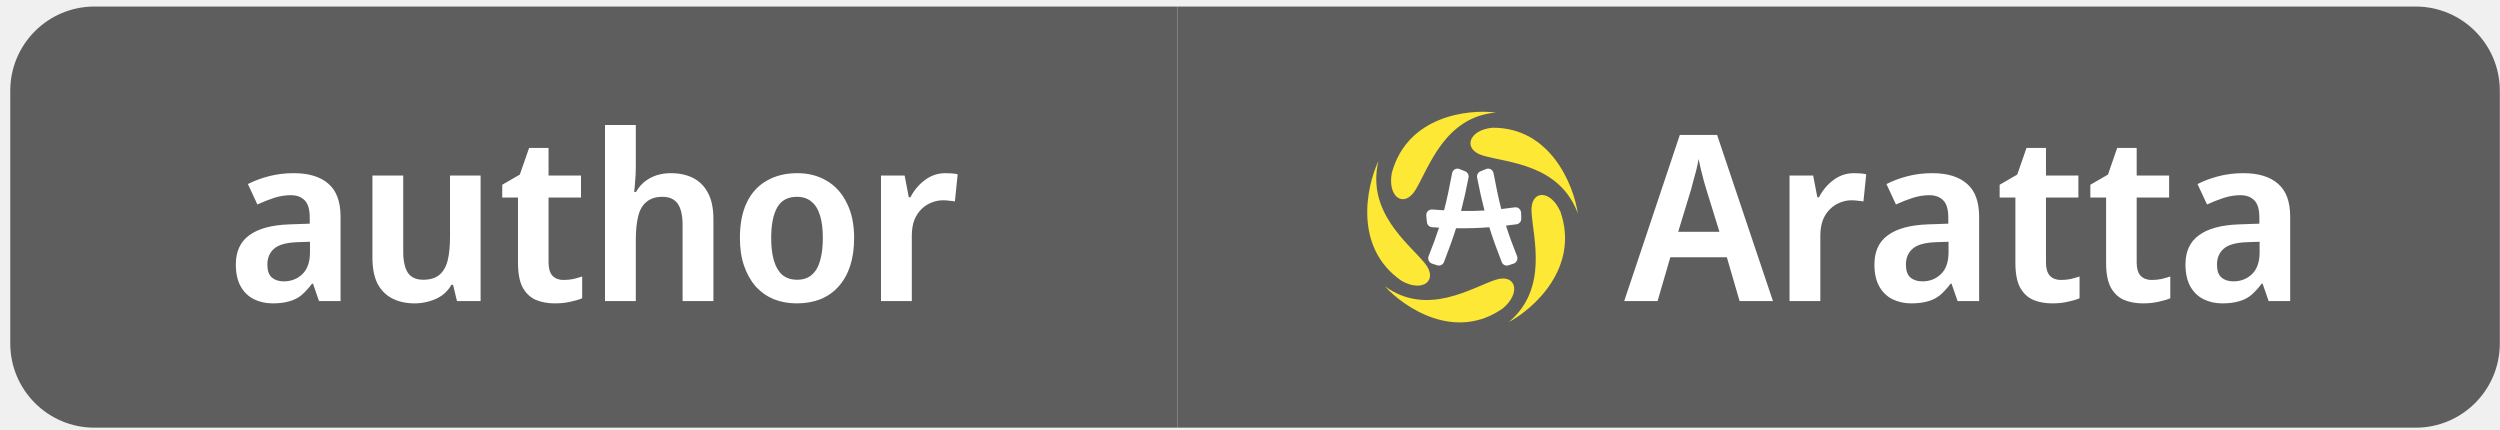
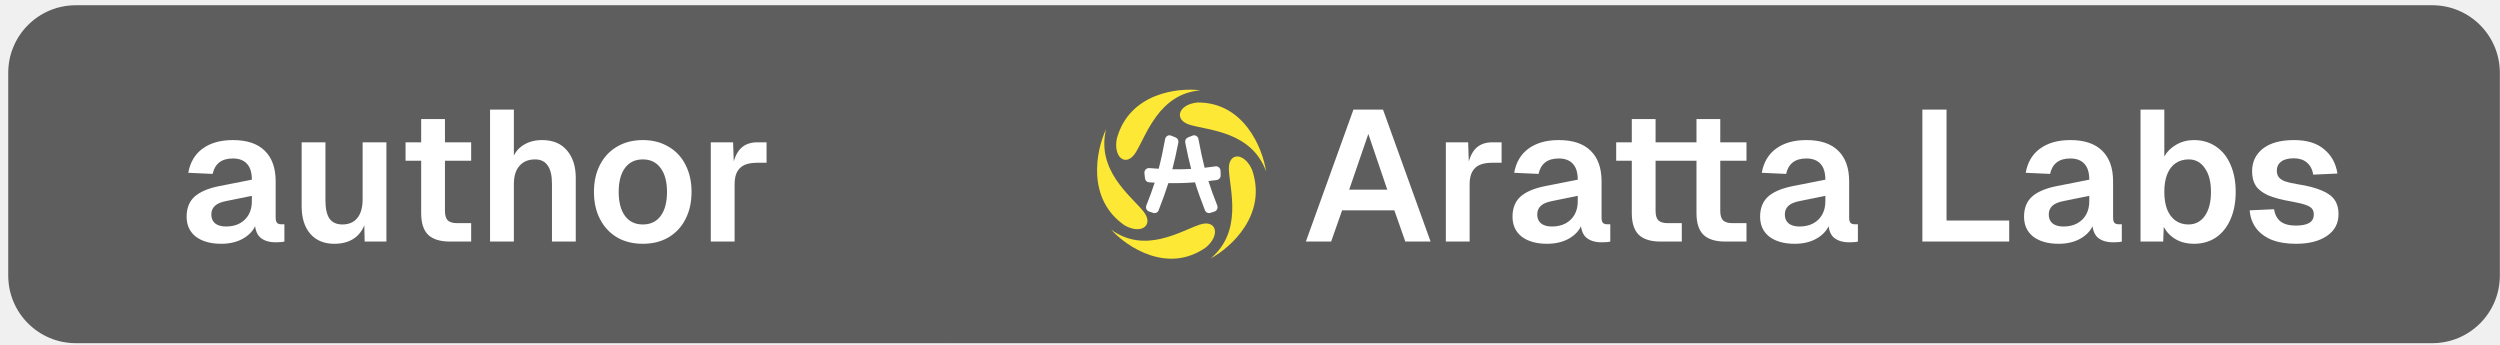
- <svg xmlns="http://www.w3.org/2000/svg" width="134" height="23" viewBox="0 0 134 23" fill="none">
+ <svg xmlns="http://www.w3.org/2000/svg" width="167" height="23" viewBox="0 0 167 23" fill="none">
  <g clip-path="url(#clip0_398_584)">
-     <rect x="0.549" y="0.349" width="133.442" height="22.576" rx="4.515" fill="white" />
+     <rect x="0.549" y="0.349" width="166.442" height="22.576" rx="4.515" fill="white" />
    <rect width="62.576" height="22.576" transform="translate(0.549194 0.348511)" fill="#5E5E5E" />
-     <path d="M15.745 9.282C16.557 9.282 17.178 9.473 17.608 9.854C18.038 10.226 18.254 10.814 18.254 11.617V16.136H17.099L16.776 15.205H16.726C16.544 15.445 16.358 15.648 16.168 15.813C15.977 15.971 15.758 16.082 15.51 16.149C15.261 16.223 14.963 16.261 14.616 16.261C14.243 16.261 13.908 16.186 13.61 16.037C13.312 15.888 13.076 15.66 12.902 15.354C12.728 15.04 12.641 14.646 12.641 14.175C12.641 13.479 12.881 12.958 13.361 12.61C13.842 12.254 14.562 12.059 15.522 12.026L16.602 11.989V11.654C16.602 11.223 16.511 10.917 16.329 10.735C16.147 10.553 15.899 10.462 15.584 10.462C15.286 10.462 14.984 10.512 14.678 10.611C14.38 10.71 14.086 10.826 13.796 10.959L13.287 9.866C13.626 9.692 14.003 9.551 14.417 9.444C14.831 9.336 15.274 9.282 15.745 9.282ZM15.907 12.982C15.319 13.007 14.909 13.127 14.678 13.343C14.446 13.55 14.33 13.831 14.33 14.187C14.33 14.502 14.409 14.729 14.566 14.87C14.732 15.011 14.947 15.081 15.212 15.081C15.601 15.081 15.932 14.953 16.205 14.696C16.478 14.431 16.615 14.042 16.615 13.529V12.958L15.907 12.982ZM25.76 9.407V16.136H24.494L24.283 15.267H24.196C24.064 15.499 23.894 15.689 23.687 15.838C23.48 15.979 23.252 16.082 23.004 16.149C22.756 16.223 22.499 16.261 22.234 16.261C21.77 16.261 21.369 16.174 21.03 16C20.69 15.826 20.425 15.561 20.235 15.205C20.053 14.841 19.962 14.373 19.962 13.802V9.407H21.613V13.492C21.613 13.988 21.696 14.365 21.862 14.621C22.035 14.87 22.309 14.994 22.681 14.994C23.054 14.994 23.343 14.907 23.55 14.733C23.765 14.551 23.915 14.29 23.997 13.951C24.08 13.612 24.121 13.194 24.121 12.697V9.407H25.76ZM30.198 15.006C30.38 15.006 30.554 14.99 30.719 14.957C30.893 14.915 31.055 14.87 31.204 14.82V15.987C31.03 16.062 30.819 16.124 30.57 16.174C30.322 16.232 30.045 16.261 29.738 16.261C29.358 16.261 29.018 16.198 28.72 16.074C28.422 15.942 28.186 15.718 28.012 15.404C27.847 15.089 27.764 14.65 27.764 14.088V10.586H26.92V9.903L27.863 9.357L28.36 7.929H29.403V9.407H31.142V10.586H29.403V14.075C29.403 14.39 29.474 14.626 29.614 14.783C29.763 14.932 29.958 15.006 30.198 15.006ZM34.079 8.947C34.079 9.212 34.067 9.473 34.042 9.729C34.026 9.978 34.009 10.164 33.992 10.288H34.092C34.224 10.056 34.382 9.87 34.564 9.729C34.754 9.58 34.965 9.469 35.197 9.394C35.437 9.32 35.685 9.282 35.942 9.282C36.414 9.282 36.819 9.369 37.159 9.543C37.498 9.717 37.763 9.986 37.953 10.35C38.144 10.706 38.239 11.174 38.239 11.753V16.136H36.587V12.064C36.587 11.55 36.501 11.17 36.327 10.921C36.153 10.673 35.88 10.549 35.507 10.549C35.151 10.549 34.866 10.64 34.651 10.822C34.435 10.996 34.286 11.257 34.203 11.604C34.121 11.944 34.079 12.362 34.079 12.858V16.136H32.428V6.7H34.079V8.947ZM45.781 12.759C45.781 13.322 45.71 13.819 45.569 14.249C45.429 14.68 45.222 15.048 44.949 15.354C44.684 15.652 44.361 15.88 43.98 16.037C43.599 16.186 43.173 16.261 42.701 16.261C42.262 16.261 41.853 16.186 41.472 16.037C41.099 15.88 40.777 15.652 40.503 15.354C40.239 15.048 40.032 14.68 39.883 14.249C39.734 13.819 39.659 13.322 39.659 12.759C39.659 12.014 39.779 11.385 40.019 10.872C40.267 10.35 40.623 9.957 41.087 9.692C41.55 9.419 42.101 9.282 42.738 9.282C43.334 9.282 43.86 9.419 44.315 9.692C44.771 9.957 45.127 10.35 45.383 10.872C45.648 11.385 45.781 12.014 45.781 12.759ZM41.335 12.759C41.335 13.231 41.385 13.636 41.484 13.976C41.584 14.307 41.733 14.559 41.931 14.733C42.138 14.907 42.403 14.994 42.726 14.994C43.049 14.994 43.31 14.907 43.508 14.733C43.715 14.559 43.864 14.307 43.955 13.976C44.055 13.636 44.104 13.231 44.104 12.759C44.104 12.279 44.055 11.877 43.955 11.555C43.856 11.223 43.703 10.975 43.496 10.81C43.297 10.636 43.036 10.549 42.714 10.549C42.225 10.549 41.873 10.739 41.658 11.12C41.443 11.501 41.335 12.047 41.335 12.759ZM50.661 9.282C50.776 9.282 50.897 9.286 51.021 9.295C51.145 9.303 51.248 9.32 51.331 9.344L51.182 10.797C51.099 10.781 51 10.768 50.884 10.76C50.776 10.743 50.661 10.735 50.536 10.735C50.33 10.735 50.127 10.777 49.928 10.859C49.729 10.934 49.551 11.05 49.394 11.207C49.237 11.356 49.108 11.55 49.009 11.79C48.918 12.031 48.873 12.316 48.873 12.647V16.136H47.221V9.407H48.488L48.711 10.574H48.798C48.922 10.334 49.075 10.118 49.258 9.928C49.448 9.729 49.659 9.572 49.891 9.456C50.131 9.34 50.387 9.282 50.661 9.282Z" fill="white" />
-     <rect width="70.866" height="22.576" transform="translate(63.125 0.348511)" fill="#5E5E5E" />
-     <path d="M77.039 14.221L76.76 14.131C76.594 14.078 76.51 13.886 76.577 13.719C76.797 13.172 76.977 12.683 77.132 12.2C77.01 12.193 76.884 12.186 76.755 12.178C76.613 12.169 76.497 12.054 76.483 11.907L76.448 11.566C76.429 11.377 76.58 11.216 76.762 11.229C76.985 11.246 77.198 11.26 77.402 11.272C77.556 10.68 77.691 10.048 77.832 9.287C77.867 9.1 78.055 8.99 78.225 9.058L78.532 9.181C78.665 9.234 78.742 9.38 78.713 9.525C78.581 10.199 78.453 10.77 78.312 11.307C78.747 11.315 79.155 11.308 79.569 11.283C79.43 10.753 79.304 10.189 79.174 9.525C79.145 9.38 79.222 9.234 79.355 9.181L79.662 9.058C79.832 8.99 80.02 9.1 80.055 9.287C80.191 10.02 80.321 10.633 80.468 11.206C80.701 11.18 80.941 11.149 81.195 11.113C81.367 11.089 81.523 11.223 81.53 11.404L81.541 11.709C81.547 11.866 81.436 12.002 81.287 12.022C81.09 12.048 80.903 12.071 80.721 12.092C80.884 12.611 81.073 13.131 81.31 13.719C81.378 13.886 81.293 14.078 81.127 14.131L80.848 14.221C80.703 14.268 80.549 14.192 80.492 14.046C80.221 13.354 80.008 12.764 79.826 12.18C79.228 12.227 78.666 12.243 78.045 12.233C77.866 12.8 77.658 13.375 77.396 14.046C77.338 14.192 77.184 14.268 77.039 14.221Z" fill="white" />
-     <path d="M83.641 11.35C84.669 14.337 82.227 16.535 80.877 17.26C83.011 15.455 82.162 12.735 82.09 11.35C82.027 10.162 83.108 10.138 83.641 11.35Z" fill="#FCE835" />
+     <path d="M14.776 16.285C14.072 16.285 13.509 16.128 13.087 15.814C12.673 15.491 12.466 15.044 12.466 14.473C12.466 13.91 12.64 13.467 12.988 13.144C13.344 12.821 13.89 12.585 14.627 12.436L16.824 12.002C16.824 11.53 16.717 11.178 16.502 10.946C16.286 10.706 15.972 10.586 15.558 10.586C15.177 10.586 14.875 10.673 14.651 10.847C14.428 11.021 14.279 11.277 14.204 11.617L12.578 11.542C12.702 10.839 13.021 10.301 13.534 9.928C14.055 9.547 14.73 9.357 15.558 9.357C16.493 9.357 17.201 9.593 17.681 10.065C18.169 10.537 18.414 11.219 18.414 12.113V14.522C18.414 14.696 18.443 14.816 18.501 14.882C18.567 14.949 18.662 14.982 18.786 14.982H18.997V16.136C18.939 16.153 18.857 16.165 18.749 16.174C18.641 16.182 18.534 16.186 18.426 16.186C17.971 16.186 17.619 16.074 17.371 15.851C17.131 15.627 17.011 15.242 17.011 14.696L17.147 14.795C17.048 15.234 16.779 15.594 16.34 15.876C15.91 16.149 15.388 16.285 14.776 16.285ZM15.098 15.131C15.454 15.131 15.761 15.06 16.017 14.92C16.274 14.779 16.473 14.584 16.613 14.336C16.754 14.079 16.824 13.786 16.824 13.454V13.082L15.111 13.43C14.763 13.496 14.511 13.603 14.353 13.752C14.196 13.901 14.117 14.092 14.117 14.324C14.117 14.58 14.2 14.779 14.366 14.92C14.54 15.06 14.784 15.131 15.098 15.131ZM22.335 16.285C21.657 16.285 21.123 16.066 20.734 15.627C20.345 15.18 20.15 14.564 20.15 13.777V9.506H21.739V13.38C21.739 13.934 21.831 14.344 22.013 14.609C22.203 14.866 22.489 14.994 22.869 14.994C23.3 14.994 23.631 14.853 23.863 14.572C24.103 14.282 24.223 13.864 24.223 13.318V9.506H25.812V16.136H24.359L24.322 14.311L24.521 14.373C24.421 15.002 24.186 15.478 23.813 15.801C23.441 16.124 22.948 16.285 22.335 16.285ZM30.058 16.136C29.396 16.136 28.908 15.983 28.593 15.677C28.287 15.371 28.134 14.891 28.134 14.237V7.954H29.723V14.088C29.723 14.386 29.785 14.597 29.909 14.721C30.042 14.845 30.253 14.907 30.543 14.907H31.474V16.136H30.058ZM27.091 9.506H31.474V10.735H27.091V9.506ZM32.736 7.321H34.326V11.021H34.127C34.227 10.466 34.462 10.052 34.835 9.779C35.207 9.498 35.667 9.357 36.213 9.357C36.933 9.357 37.488 9.589 37.877 10.052C38.266 10.508 38.461 11.116 38.461 11.877V16.136H36.871V12.262C36.871 11.724 36.776 11.323 36.586 11.058C36.404 10.785 36.122 10.648 35.741 10.648C35.294 10.648 34.947 10.793 34.698 11.083C34.45 11.364 34.326 11.77 34.326 12.3V16.136H32.736V7.321ZM42.942 16.285C42.288 16.285 41.717 16.145 41.228 15.863C40.74 15.573 40.359 15.168 40.086 14.646C39.813 14.125 39.676 13.517 39.676 12.821C39.676 12.126 39.813 11.517 40.086 10.996C40.359 10.474 40.74 10.073 41.228 9.791C41.717 9.502 42.288 9.357 42.942 9.357C43.587 9.357 44.154 9.502 44.643 9.791C45.139 10.073 45.52 10.474 45.785 10.996C46.058 11.517 46.195 12.126 46.195 12.821C46.195 13.517 46.058 14.125 45.785 14.646C45.52 15.168 45.139 15.573 44.643 15.863C44.154 16.145 43.587 16.285 42.942 16.285ZM42.942 14.994C43.455 14.994 43.852 14.804 44.134 14.423C44.415 14.042 44.556 13.508 44.556 12.821C44.556 12.142 44.415 11.613 44.134 11.232C43.852 10.843 43.455 10.648 42.942 10.648C42.428 10.648 42.031 10.839 41.75 11.219C41.468 11.6 41.328 12.134 41.328 12.821C41.328 13.508 41.468 14.042 41.75 14.423C42.031 14.804 42.428 14.994 42.942 14.994ZM47.481 9.506H48.971L49.033 11.344L48.897 11.319C48.996 10.69 49.182 10.23 49.456 9.941C49.729 9.651 50.109 9.506 50.598 9.506H51.206V10.872H50.586C50.238 10.872 49.952 10.921 49.729 11.021C49.514 11.12 49.348 11.277 49.232 11.493C49.124 11.708 49.071 11.981 49.071 12.312V16.136H47.481V9.506Z" fill="white" />
+     <rect width="103.866" height="22.576" transform="translate(63.125 0.348511)" fill="#5E5E5E" />
+     <path d="M77.039 14.221L76.76 14.131C76.594 14.078 76.51 13.886 76.577 13.719C76.797 13.172 76.977 12.683 77.132 12.2C77.01 12.194 76.884 12.186 76.755 12.178C76.613 12.169 76.497 12.054 76.483 11.907L76.448 11.566C76.429 11.377 76.58 11.216 76.762 11.229C76.985 11.246 77.198 11.26 77.402 11.272C77.556 10.68 77.691 10.048 77.832 9.287C77.867 9.1 78.055 8.99 78.225 9.058L78.532 9.181C78.665 9.234 78.742 9.38 78.713 9.526C78.581 10.199 78.453 10.77 78.312 11.307C78.747 11.315 79.155 11.308 79.569 11.283C79.43 10.753 79.304 10.189 79.174 9.526C79.145 9.38 79.222 9.234 79.355 9.181L79.662 9.058C79.832 8.99 80.02 9.1 80.055 9.287C80.191 10.02 80.321 10.633 80.468 11.206C80.701 11.18 80.941 11.149 81.195 11.113C81.367 11.089 81.523 11.223 81.53 11.405L81.541 11.709C81.547 11.866 81.436 12.002 81.287 12.022C81.09 12.048 80.903 12.071 80.721 12.092C80.884 12.611 81.073 13.131 81.31 13.719C81.378 13.886 81.293 14.078 81.127 14.131L80.848 14.221C80.703 14.268 80.549 14.192 80.492 14.046C80.221 13.354 80.008 12.764 79.826 12.18C79.228 12.227 78.666 12.243 78.045 12.233C77.866 12.8 77.658 13.375 77.396 14.046C77.338 14.192 77.184 14.268 77.039 14.221Z" fill="white" />
+     <path d="M83.641 11.35C84.669 14.337 82.227 16.535 80.877 17.26C83.011 15.455 82.162 12.735 82.09 11.35C82.027 10.163 83.108 10.138 83.641 11.35Z" fill="#FCE835" />
    <path d="M75.126 15.054C72.553 13.283 73.227 10.033 73.885 8.629C73.23 11.377 75.502 13.043 76.371 14.11C77.116 15.024 76.263 15.702 75.126 15.054Z" fill="#FCE835" />
-     <path d="M74.601 9.268C75.433 6.218 78.669 5.84 80.183 6.033C77.421 6.269 76.591 8.995 75.874 10.173C75.259 11.183 74.359 10.573 74.601 9.268Z" fill="#FCE835" />
+     <path d="M74.601 9.268C75.433 6.218 78.669 5.84 80.183 6.033C77.421 6.269 76.591 8.995 75.874 10.174C75.259 11.184 74.359 10.573 74.601 9.268Z" fill="#FCE835" />
    <path d="M80.549 16.532C77.989 18.322 75.272 16.489 74.234 15.349C76.499 16.98 78.853 15.436 80.144 15.004C81.252 14.633 81.557 15.691 80.549 16.532Z" fill="#FCE835" />
    <path d="M80.003 6.846C83.108 6.833 84.344 9.906 84.574 11.445C83.6 8.797 80.802 8.725 79.495 8.341C78.375 8.013 78.706 6.963 80.003 6.846Z" fill="#FCE835" />
-     <path d="M93.242 16.136L92.559 13.79H89.529L88.846 16.136H87.058L90.038 7.234H92.037L95.03 16.136H93.242ZM91.454 10.139C91.421 10.007 91.375 9.849 91.317 9.667C91.268 9.477 91.218 9.282 91.168 9.084C91.127 8.885 91.085 8.699 91.044 8.525C91.011 8.724 90.97 8.922 90.92 9.121C90.87 9.311 90.821 9.493 90.771 9.667C90.73 9.841 90.688 9.998 90.647 10.139L89.951 12.424H92.162L91.454 10.139ZM99.358 9.282C99.474 9.282 99.594 9.286 99.718 9.295C99.843 9.303 99.946 9.32 100.029 9.344L99.88 10.797C99.797 10.781 99.698 10.768 99.582 10.76C99.474 10.743 99.358 10.735 99.234 10.735C99.027 10.735 98.824 10.777 98.626 10.859C98.427 10.934 98.249 11.05 98.092 11.207C97.934 11.356 97.806 11.55 97.707 11.79C97.616 12.031 97.57 12.316 97.57 12.647V16.136H95.919V9.407H97.185L97.409 10.574H97.496C97.62 10.334 97.773 10.118 97.955 9.928C98.146 9.729 98.357 9.572 98.588 9.456C98.829 9.34 99.085 9.282 99.358 9.282ZM103.573 9.282C104.384 9.282 105.005 9.473 105.435 9.854C105.866 10.226 106.081 10.814 106.081 11.617V16.136H104.926L104.603 15.205H104.554C104.371 15.445 104.185 15.648 103.995 15.813C103.804 15.971 103.585 16.082 103.337 16.149C103.088 16.223 102.79 16.261 102.443 16.261C102.07 16.261 101.735 16.186 101.437 16.037C101.139 15.888 100.903 15.66 100.729 15.354C100.555 15.04 100.469 14.646 100.469 14.175C100.469 13.479 100.709 12.958 101.189 12.61C101.669 12.254 102.389 12.059 103.349 12.026L104.429 11.989V11.654C104.429 11.223 104.338 10.917 104.156 10.735C103.974 10.553 103.726 10.462 103.411 10.462C103.113 10.462 102.811 10.512 102.505 10.611C102.207 10.71 101.913 10.826 101.623 10.959L101.114 9.866C101.454 9.692 101.83 9.551 102.244 9.444C102.658 9.336 103.101 9.282 103.573 9.282ZM103.734 12.982C103.146 13.007 102.737 13.127 102.505 13.343C102.273 13.55 102.157 13.831 102.157 14.187C102.157 14.502 102.236 14.729 102.393 14.87C102.559 15.011 102.774 15.081 103.039 15.081C103.428 15.081 103.759 14.953 104.032 14.696C104.305 14.431 104.442 14.042 104.442 13.529V12.958L103.734 12.982ZM110.459 15.006C110.641 15.006 110.815 14.99 110.98 14.957C111.154 14.915 111.315 14.87 111.464 14.82V15.987C111.291 16.062 111.079 16.124 110.831 16.174C110.583 16.232 110.305 16.261 109.999 16.261C109.618 16.261 109.279 16.198 108.981 16.074C108.683 15.942 108.447 15.718 108.273 15.404C108.108 15.089 108.025 14.65 108.025 14.088V10.586H107.181V9.903L108.124 9.357L108.621 7.929H109.664V9.407H111.402V10.586H109.664V14.075C109.664 14.39 109.734 14.626 109.875 14.783C110.024 14.932 110.219 15.006 110.459 15.006ZM115.321 15.006C115.503 15.006 115.677 14.99 115.842 14.957C116.016 14.915 116.178 14.87 116.327 14.82V15.987C116.153 16.062 115.942 16.124 115.693 16.174C115.445 16.232 115.168 16.261 114.862 16.261C114.481 16.261 114.141 16.198 113.843 16.074C113.545 15.942 113.309 15.718 113.136 15.404C112.97 15.089 112.887 14.65 112.887 14.088V10.586H112.043V9.903L112.987 9.357L113.483 7.929H114.526V9.407H116.265V10.586H114.526V14.075C114.526 14.39 114.597 14.626 114.737 14.783C114.886 14.932 115.081 15.006 115.321 15.006ZM120.245 9.282C121.057 9.282 121.677 9.473 122.108 9.854C122.538 10.226 122.754 10.814 122.754 11.617V16.136H121.599L121.276 15.205H121.226C121.044 15.445 120.858 15.648 120.668 15.813C120.477 15.971 120.258 16.082 120.01 16.149C119.761 16.223 119.463 16.261 119.116 16.261C118.743 16.261 118.408 16.186 118.11 16.037C117.812 15.888 117.576 15.66 117.402 15.354C117.228 15.04 117.141 14.646 117.141 14.175C117.141 13.479 117.381 12.958 117.861 12.61C118.342 12.254 119.062 12.059 120.022 12.026L121.102 11.989V11.654C121.102 11.223 121.011 10.917 120.829 10.735C120.647 10.553 120.399 10.462 120.084 10.462C119.786 10.462 119.484 10.512 119.178 10.611C118.88 10.71 118.586 10.826 118.296 10.959L117.787 9.866C118.126 9.692 118.503 9.551 118.917 9.444C119.331 9.336 119.774 9.282 120.245 9.282ZM120.407 12.982C119.819 13.007 119.409 13.127 119.178 13.343C118.946 13.55 118.83 13.831 118.83 14.187C118.83 14.502 118.909 14.729 119.066 14.87C119.231 15.011 119.447 15.081 119.712 15.081C120.101 15.081 120.432 14.953 120.705 14.696C120.978 14.431 121.115 14.042 121.115 13.529V12.958L120.407 12.982Z" fill="white" />
+     <path d="M90.41 7.321H92.385L95.563 16.136H93.875L93.142 14.05H89.653L88.92 16.136H87.232L90.41 7.321ZM92.67 12.672L91.404 8.947L90.125 12.672H92.67ZM96.582 9.506H98.072L98.134 11.344L97.998 11.319C98.097 10.69 98.283 10.23 98.556 9.941C98.83 9.651 99.21 9.506 99.699 9.506H100.307V10.872H99.686C99.339 10.872 99.053 10.921 98.83 11.021C98.614 11.12 98.449 11.277 98.333 11.493C98.225 11.708 98.171 11.981 98.171 12.312V16.136H96.582V9.506ZM103.345 16.285C102.642 16.285 102.079 16.128 101.657 15.814C101.243 15.491 101.036 15.044 101.036 14.473C101.036 13.91 101.21 13.467 101.557 13.144C101.913 12.821 102.46 12.585 103.196 12.436L105.394 12.002C105.394 11.53 105.287 11.178 105.071 10.946C104.856 10.706 104.542 10.586 104.128 10.586C103.747 10.586 103.445 10.673 103.221 10.847C102.998 11.021 102.849 11.277 102.774 11.617L101.148 11.542C101.272 10.839 101.591 10.301 102.104 9.928C102.625 9.547 103.3 9.357 104.128 9.357C105.063 9.357 105.771 9.593 106.251 10.065C106.739 10.537 106.984 11.219 106.984 12.113V14.522C106.984 14.696 107.013 14.816 107.07 14.882C107.137 14.949 107.232 14.982 107.356 14.982H107.567V16.136C107.509 16.153 107.426 16.165 107.319 16.174C107.211 16.182 107.104 16.186 106.996 16.186C106.541 16.186 106.189 16.074 105.941 15.851C105.701 15.627 105.58 15.242 105.58 14.696L105.717 14.795C105.618 15.234 105.349 15.594 104.91 15.876C104.48 16.149 103.958 16.285 103.345 16.285ZM103.668 15.131C104.024 15.131 104.331 15.06 104.587 14.92C104.844 14.779 105.042 14.584 105.183 14.336C105.324 14.079 105.394 13.786 105.394 13.454V13.082L103.681 13.43C103.333 13.496 103.081 13.603 102.923 13.752C102.766 13.901 102.687 14.092 102.687 14.324C102.687 14.58 102.77 14.779 102.936 14.92C103.11 15.06 103.354 15.131 103.668 15.131ZM110.928 16.136C110.266 16.136 109.778 15.983 109.463 15.677C109.157 15.371 109.004 14.891 109.004 14.237V7.954H110.593V14.088C110.593 14.386 110.655 14.597 110.779 14.721C110.912 14.845 111.123 14.907 111.413 14.907H112.344V16.136H110.928ZM107.961 9.506H112.344V10.735H107.961V9.506ZM115.249 16.136C114.587 16.136 114.099 15.983 113.784 15.677C113.478 15.371 113.325 14.891 113.325 14.237V7.954H114.914V14.088C114.914 14.386 114.976 14.597 115.1 14.721C115.233 14.845 115.444 14.907 115.734 14.907H116.665V16.136H115.249ZM112.282 9.506H116.665V10.735H112.282V9.506ZM119.885 16.285C119.181 16.285 118.618 16.128 118.196 15.814C117.782 15.491 117.575 15.044 117.575 14.473C117.575 13.91 117.749 13.467 118.097 13.144C118.453 12.821 118.999 12.585 119.736 12.436L121.934 12.002C121.934 11.53 121.826 11.178 121.611 10.946C121.396 10.706 121.081 10.586 120.667 10.586C120.286 10.586 119.984 10.673 119.761 10.847C119.537 11.021 119.388 11.277 119.314 11.617L117.687 11.542C117.811 10.839 118.13 10.301 118.643 9.928C119.165 9.547 119.839 9.357 120.667 9.357C121.603 9.357 122.31 9.593 122.79 10.065C123.279 10.537 123.523 11.219 123.523 12.113V14.522C123.523 14.696 123.552 14.816 123.61 14.882C123.676 14.949 123.771 14.982 123.895 14.982H124.107V16.136C124.049 16.153 123.966 16.165 123.858 16.174C123.751 16.182 123.643 16.186 123.535 16.186C123.08 16.186 122.728 16.074 122.48 15.851C122.24 15.627 122.12 15.242 122.12 14.696L122.256 14.795C122.157 15.234 121.888 15.594 121.449 15.876C121.019 16.149 120.497 16.285 119.885 16.285ZM120.208 15.131C120.564 15.131 120.87 15.06 121.127 14.92C121.383 14.779 121.582 14.584 121.723 14.336C121.863 14.079 121.934 13.786 121.934 13.454V13.082L120.22 13.43C119.872 13.496 119.62 13.603 119.463 13.752C119.305 13.901 119.227 14.092 119.227 14.324C119.227 14.58 119.31 14.779 119.475 14.92C119.649 15.06 119.893 15.131 120.208 15.131ZM128.415 7.321H130.029V15.64L129.148 14.733H134.214V16.136H128.415V7.321ZM137.516 16.285C136.812 16.285 136.249 16.128 135.827 15.814C135.413 15.491 135.206 15.044 135.206 14.473C135.206 13.91 135.38 13.467 135.728 13.144C136.084 12.821 136.63 12.585 137.367 12.436L139.564 12.002C139.564 11.53 139.457 11.178 139.241 10.946C139.026 10.706 138.712 10.586 138.298 10.586C137.917 10.586 137.615 10.673 137.391 10.847C137.168 11.021 137.019 11.277 136.944 11.617L135.318 11.542C135.442 10.839 135.761 10.301 136.274 9.928C136.795 9.547 137.47 9.357 138.298 9.357C139.233 9.357 139.941 9.593 140.421 10.065C140.909 10.537 141.154 11.219 141.154 12.113V14.522C141.154 14.696 141.183 14.816 141.241 14.882C141.307 14.949 141.402 14.982 141.526 14.982H141.737V16.136C141.679 16.153 141.597 16.165 141.489 16.174C141.381 16.182 141.274 16.186 141.166 16.186C140.711 16.186 140.359 16.074 140.111 15.851C139.871 15.627 139.751 15.242 139.751 14.696L139.887 14.795C139.788 15.234 139.519 15.594 139.08 15.876C138.65 16.149 138.128 16.285 137.516 16.285ZM137.838 15.131C138.194 15.131 138.501 15.06 138.757 14.92C139.014 14.779 139.213 14.584 139.353 14.336C139.494 14.079 139.564 13.786 139.564 13.454V13.082L137.851 13.43C137.503 13.496 137.251 13.603 137.093 13.752C136.936 13.901 136.857 14.092 136.857 14.324C136.857 14.58 136.94 14.779 137.106 14.92C137.28 15.06 137.524 15.131 137.838 15.131ZM146.551 16.285C146.095 16.285 145.694 16.186 145.346 15.987C144.999 15.789 144.73 15.511 144.539 15.155L144.502 16.136H142.987V7.321H144.576V10.45C144.758 10.127 145.023 9.866 145.371 9.667C145.727 9.46 146.12 9.357 146.551 9.357C147.114 9.357 147.606 9.502 148.028 9.791C148.45 10.073 148.773 10.474 148.997 10.996C149.228 11.517 149.344 12.126 149.344 12.821C149.344 13.517 149.228 14.125 148.997 14.646C148.773 15.168 148.45 15.573 148.028 15.863C147.606 16.145 147.114 16.285 146.551 16.285ZM146.191 14.994C146.646 14.994 147.01 14.804 147.283 14.423C147.556 14.034 147.693 13.5 147.693 12.821C147.693 12.142 147.556 11.613 147.283 11.232C147.018 10.843 146.658 10.648 146.203 10.648C145.864 10.648 145.57 10.735 145.321 10.909C145.081 11.075 144.895 11.323 144.763 11.654C144.638 11.977 144.576 12.366 144.576 12.821C144.576 13.268 144.638 13.657 144.763 13.988C144.895 14.311 145.081 14.559 145.321 14.733C145.561 14.907 145.851 14.994 146.191 14.994ZM153.37 16.285C152.733 16.285 152.186 16.194 151.731 16.012C151.284 15.822 150.936 15.557 150.688 15.218C150.448 14.878 150.311 14.489 150.278 14.05L151.905 13.976C151.963 14.332 152.108 14.605 152.339 14.795C152.579 14.977 152.923 15.069 153.37 15.069C153.751 15.069 154.045 15.011 154.252 14.895C154.459 14.771 154.562 14.58 154.562 14.324C154.562 14.175 154.525 14.05 154.45 13.951C154.376 13.852 154.235 13.765 154.028 13.69C153.821 13.616 153.515 13.541 153.109 13.467C152.43 13.351 151.897 13.21 151.507 13.045C151.127 12.871 150.854 12.66 150.688 12.411C150.522 12.155 150.44 11.832 150.44 11.443C150.44 10.814 150.68 10.309 151.16 9.928C151.648 9.547 152.344 9.357 153.246 9.357C154.107 9.357 154.777 9.564 155.257 9.978C155.746 10.383 156.04 10.921 156.139 11.592L154.525 11.666C154.467 11.319 154.326 11.05 154.103 10.859C153.879 10.669 153.589 10.574 153.233 10.574C152.861 10.574 152.575 10.648 152.377 10.797C152.186 10.946 152.091 11.145 152.091 11.393C152.091 11.567 152.132 11.712 152.215 11.828C152.306 11.944 152.447 12.039 152.637 12.113C152.828 12.18 153.097 12.242 153.444 12.3C154.14 12.407 154.686 12.548 155.083 12.722C155.489 12.887 155.779 13.098 155.953 13.355C156.126 13.603 156.213 13.918 156.213 14.299C156.213 14.928 155.953 15.416 155.431 15.764C154.918 16.112 154.231 16.285 153.37 16.285Z" fill="white" />
  </g>
  <defs>
    <clipPath id="clip0_398_584">
-       <rect x="0.549" y="0.349" width="133.442" height="22.576" rx="4.515" fill="white" />
+       <rect x="0.549" y="0.349" width="166.442" height="22.576" rx="4.515" fill="white" />
    </clipPath>
  </defs>
</svg>
